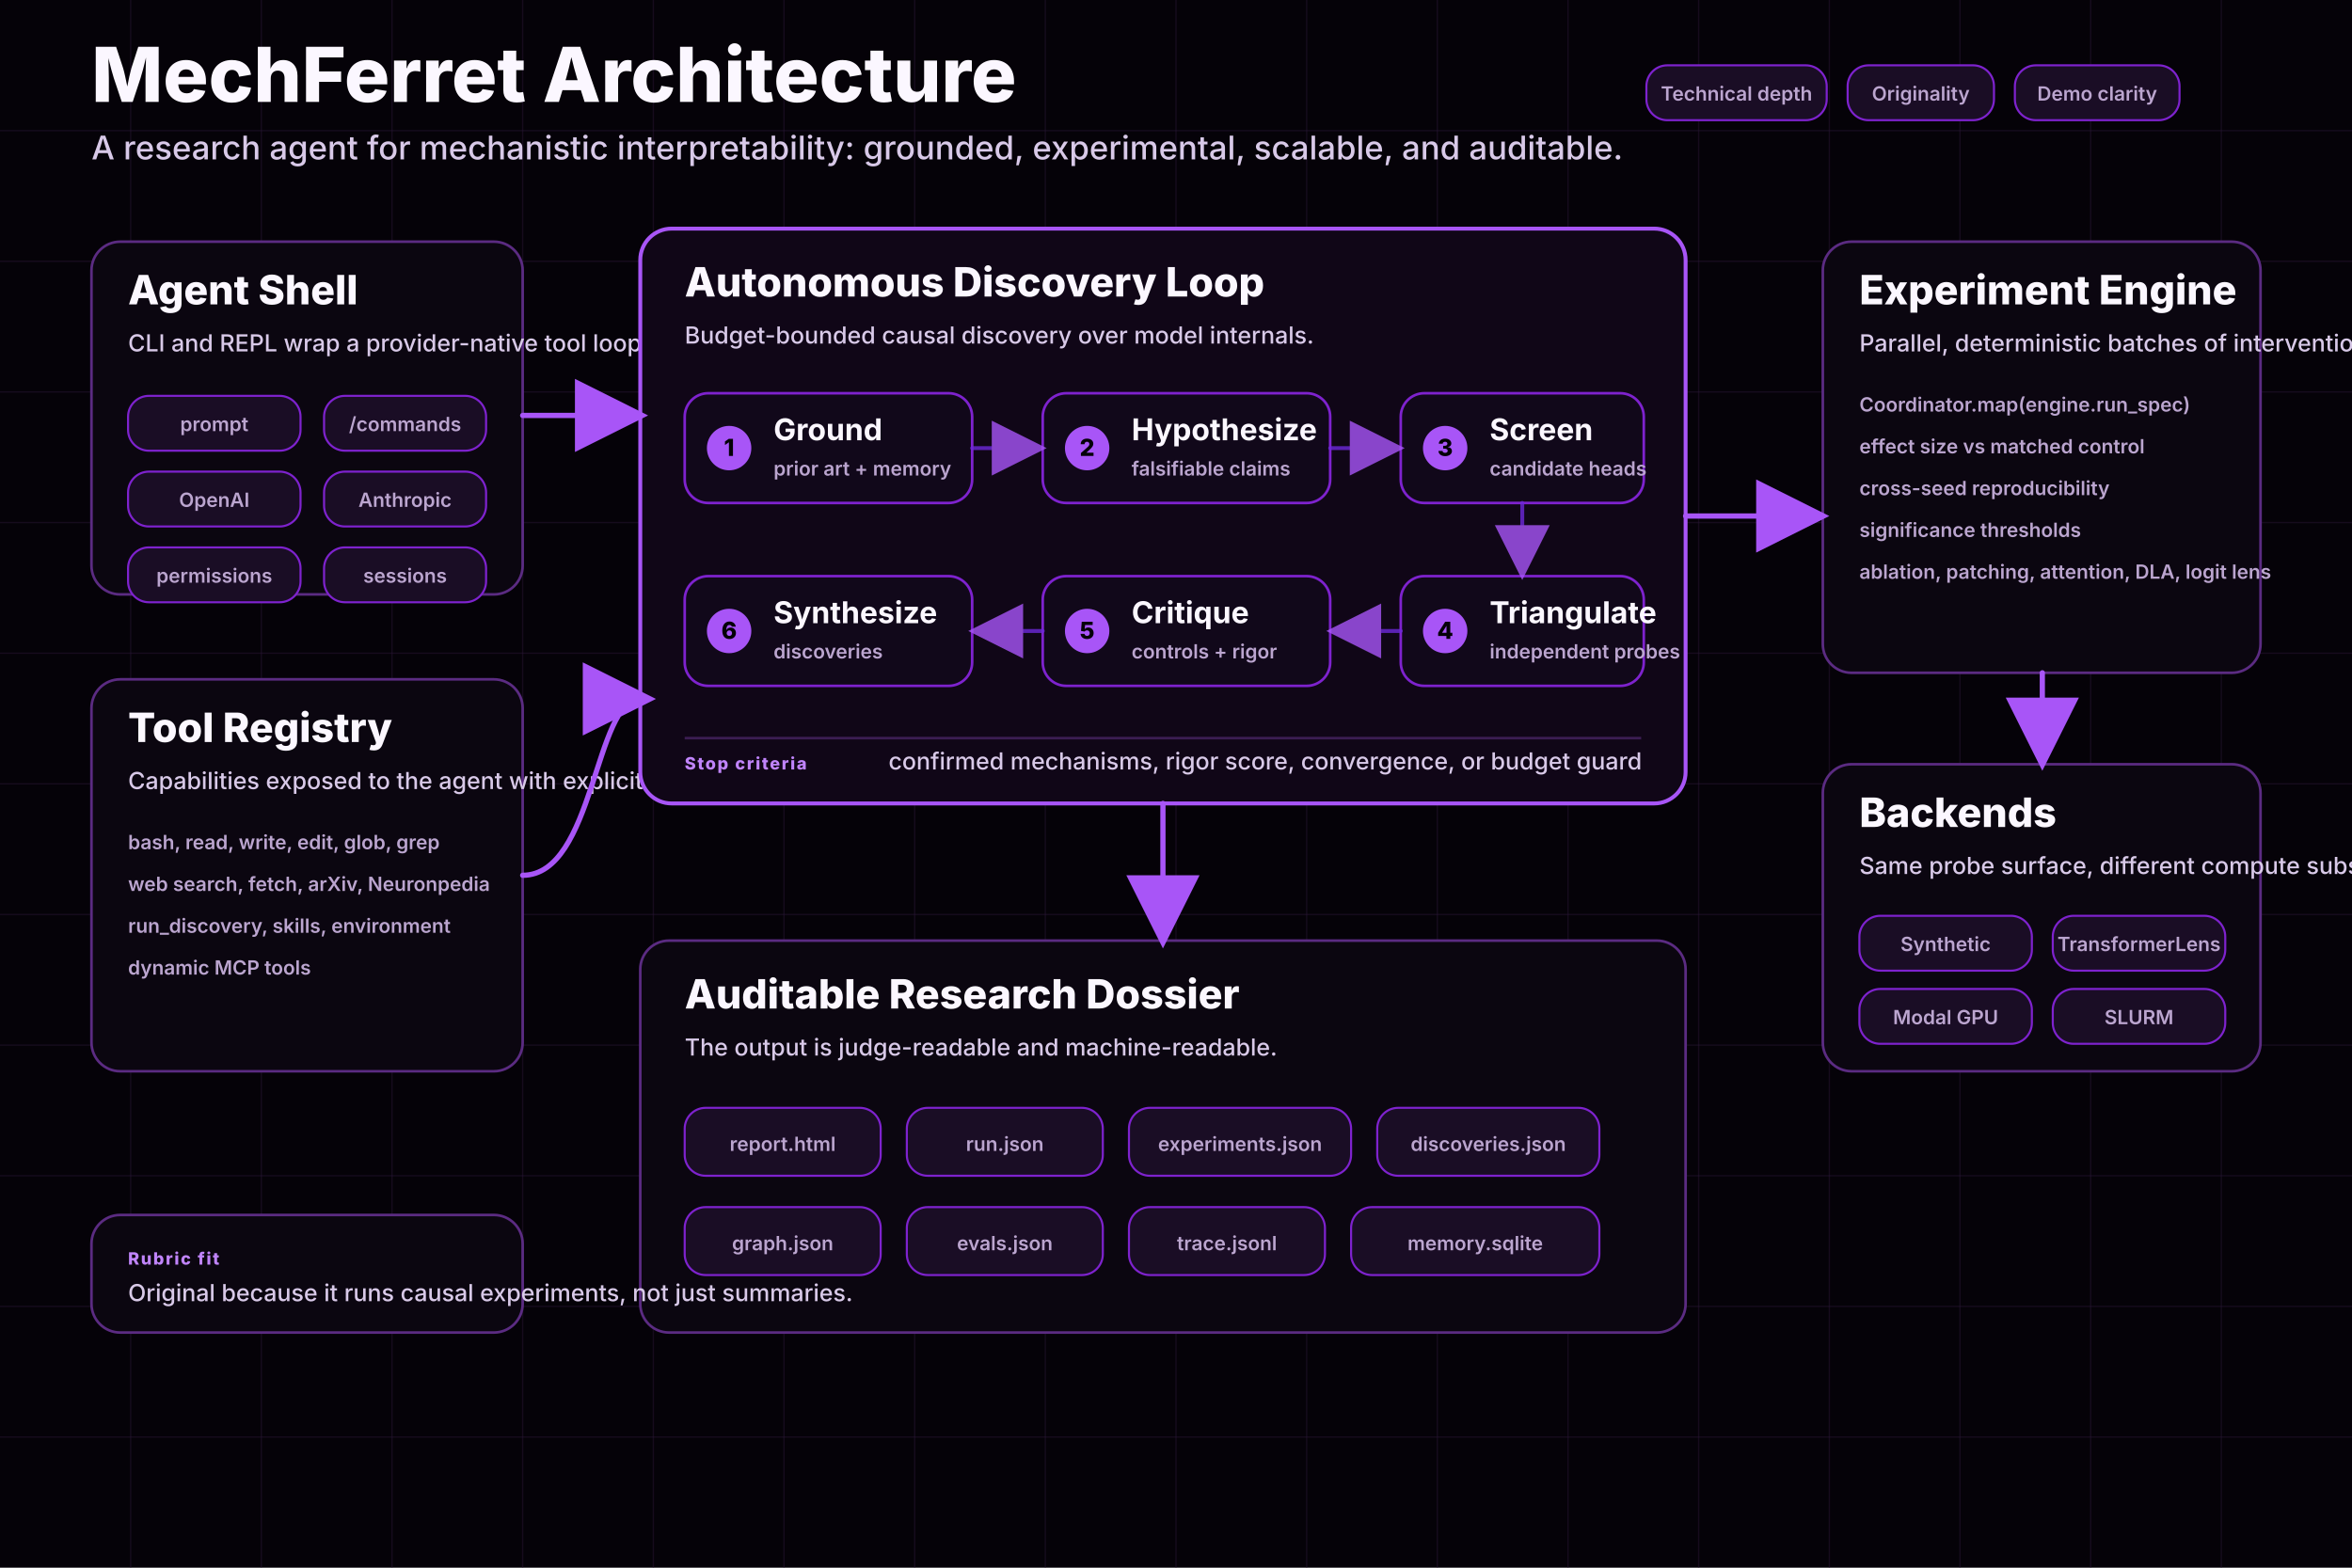
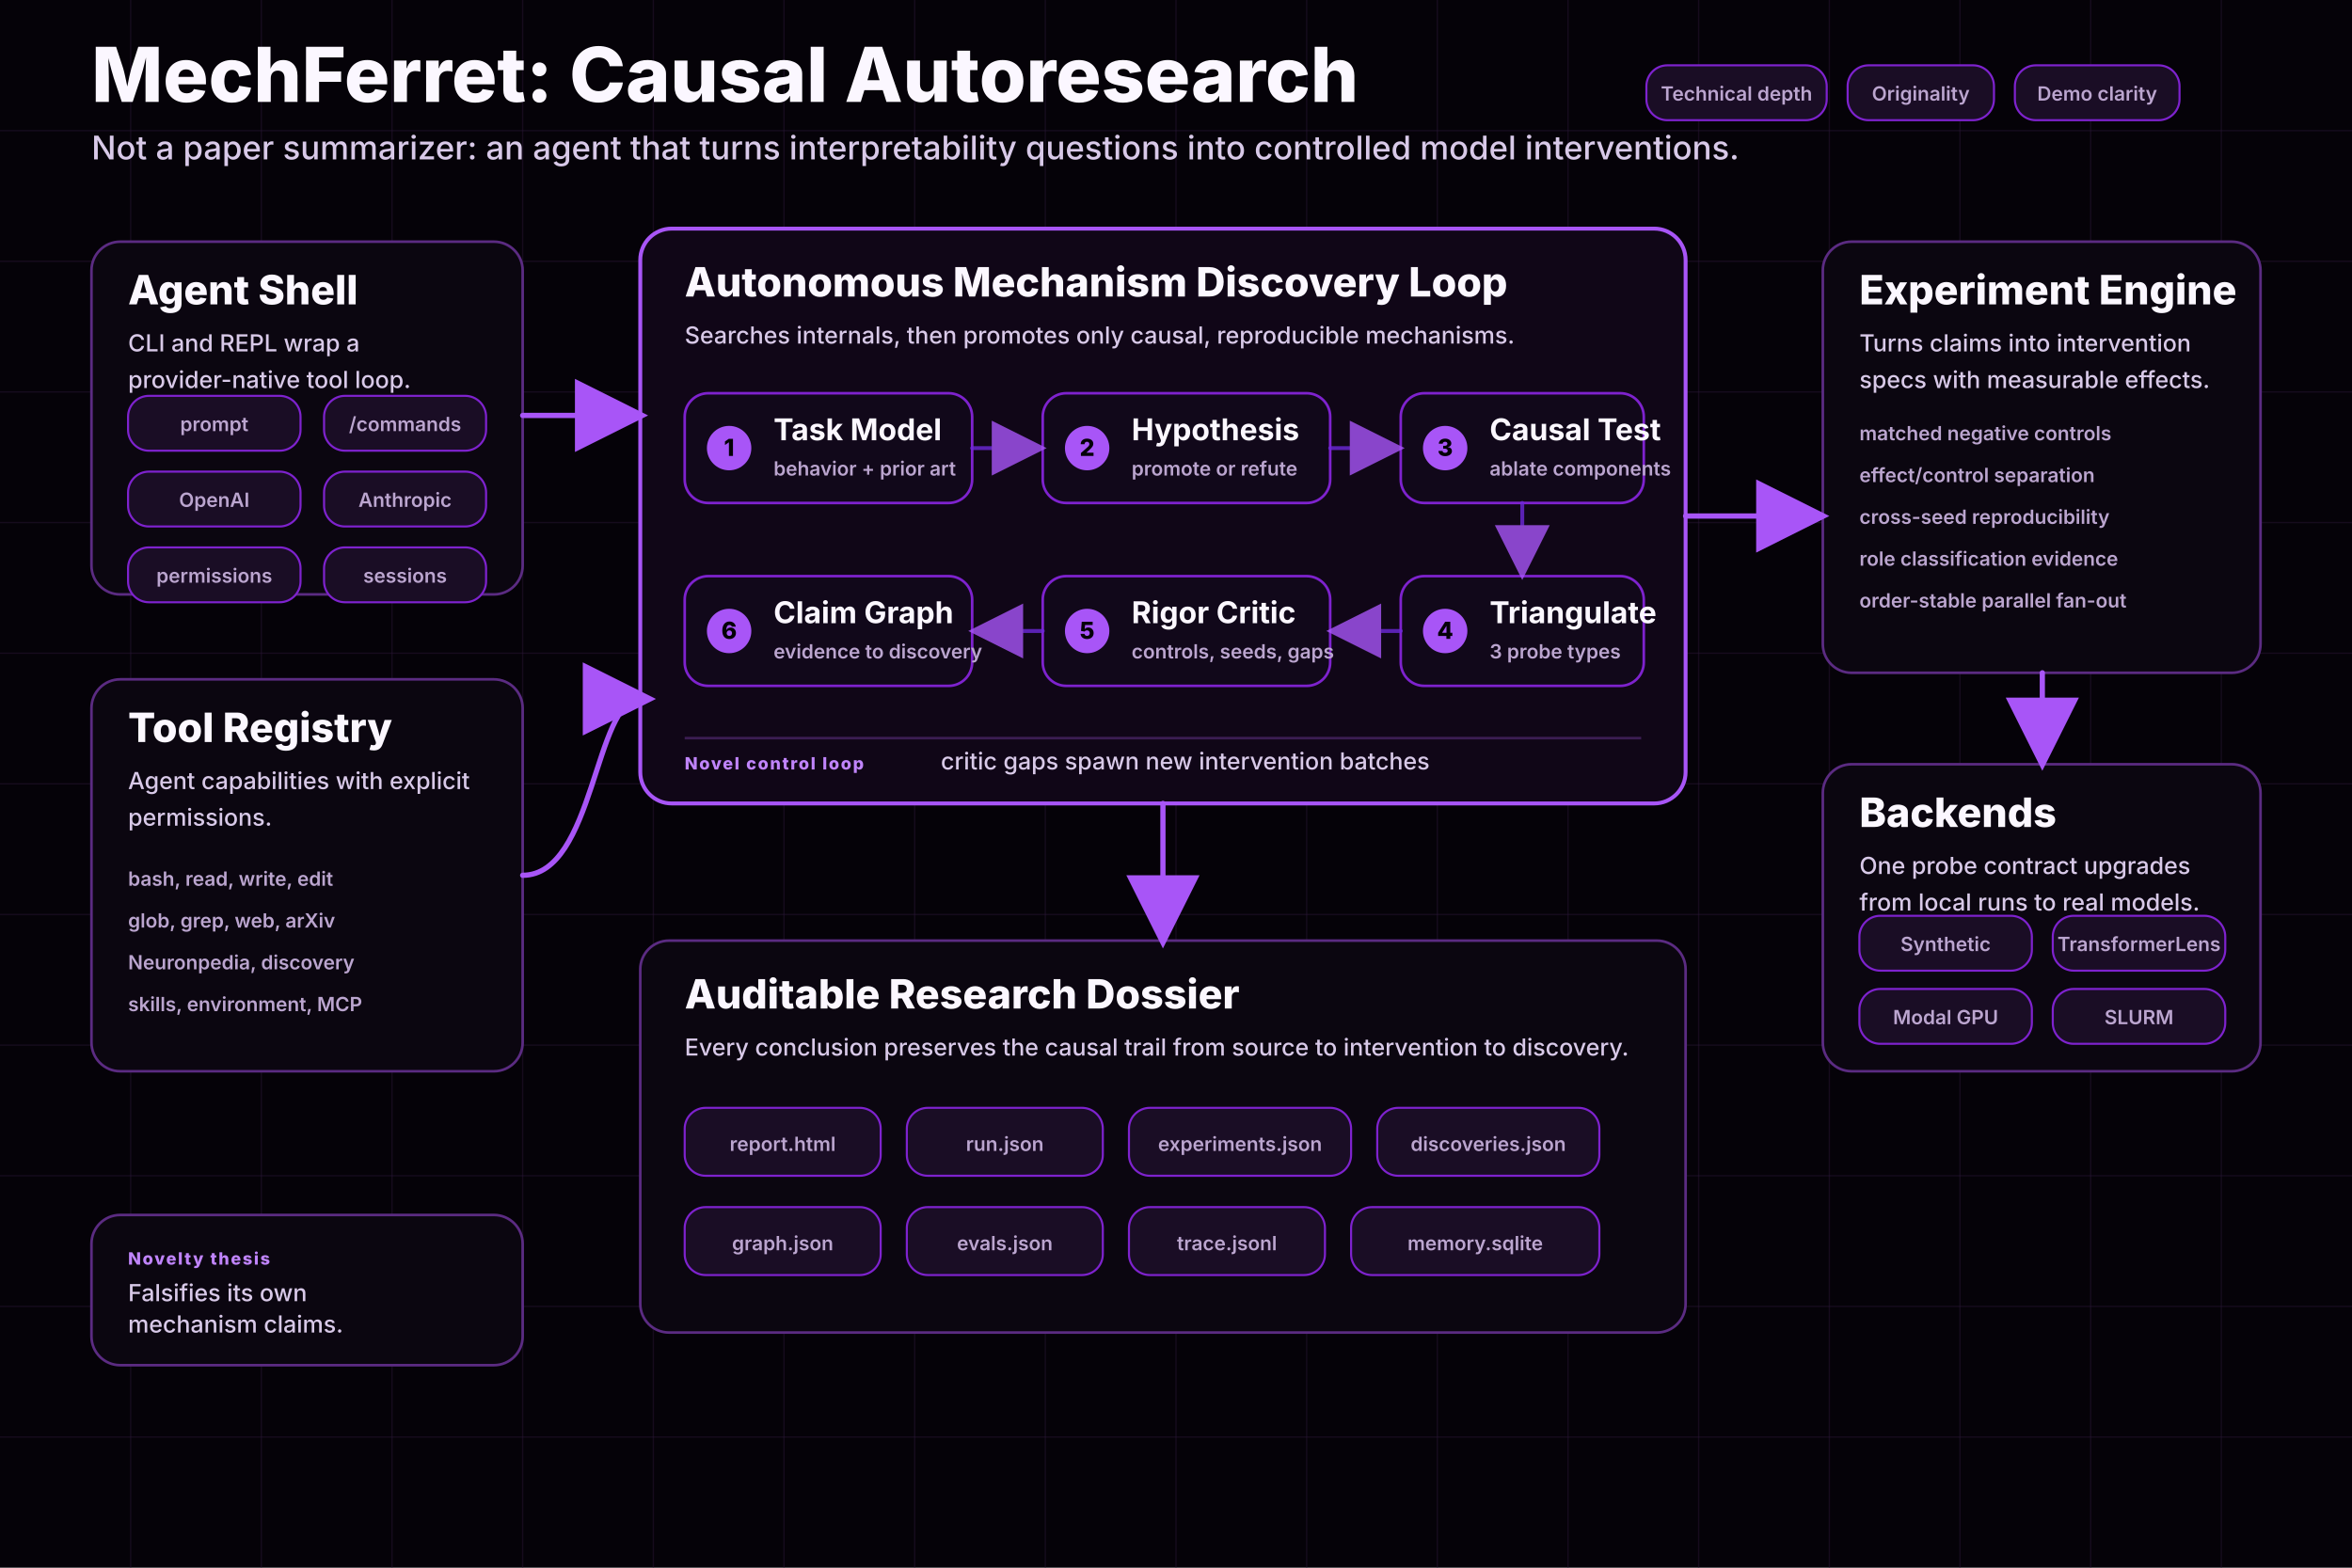
<svg xmlns="http://www.w3.org/2000/svg" width="1800" height="1200" viewBox="0 0 1800 1200" role="img" aria-labelledby="title desc">
  <defs>
    <marker id="arrow" markerWidth="14" markerHeight="14" refX="11" refY="7" orient="auto" markerUnits="strokeWidth">
      <path d="M 0 0 L 14 7 L 0 14 z" fill="#a855f7" />
    </marker>
    <style>
      .bg { fill: #050208; }
      .grid { stroke: #2a1738; stroke-width: 1; opacity: 0.45; }
      .title { font: 800 58px Inter, ui-sans-serif, system-ui, -apple-system, Segoe UI, sans-serif; fill: #fbf7ff; letter-spacing: 0; }
      .subtitle { font: 500 25px Inter, ui-sans-serif, system-ui, -apple-system, Segoe UI, sans-serif; fill: #d8c9e8; letter-spacing: 0; }
      .section { font: 800 31px Inter, ui-sans-serif, system-ui, -apple-system, Segoe UI, sans-serif; fill: #fbf7ff; letter-spacing: 0; }
      .label { font: 750 23px Inter, ui-sans-serif, system-ui, -apple-system, Segoe UI, sans-serif; fill: #fbf7ff; letter-spacing: 0; }
      .body { font: 500 18px Inter, ui-sans-serif, system-ui, -apple-system, Segoe UI, sans-serif; fill: #d8c9e8; letter-spacing: 0; }
      .small { font: 600 15px Inter, ui-sans-serif, system-ui, -apple-system, Segoe UI, sans-serif; fill: #bba5cf; letter-spacing: 0; }
      .eyebrow { font: 800 13px Inter, ui-sans-serif, system-ui, -apple-system, Segoe UI, sans-serif; fill: #c084fc; letter-spacing: 1.2px; text-transform: uppercase; }
      .card { fill: #0b0610; stroke: #5b2b82; stroke-width: 2; rx: 22; }
      .card2 { fill: #11081a; stroke: #7e22ce; stroke-width: 2; rx: 18; }
      .core { fill: #100617; stroke: #a855f7; stroke-width: 3; rx: 24; }
      .chip { fill: #1a0d25; stroke: #7e22ce; stroke-width: 1.6; rx: 16; }
      .line { fill: none; stroke: #a855f7; stroke-width: 4; stroke-linecap: round; stroke-linejoin: round; marker-end: url(#arrow); }
      .lineSoft { fill: none; stroke: #6d28d9; stroke-width: 3; stroke-linecap: round; stroke-linejoin: round; marker-end: url(#arrow); opacity: 0.8; }
      .divider { stroke: #3b1d52; stroke-width: 2; }
      .num { font: 800 18px Inter, ui-sans-serif, system-ui, -apple-system, Segoe UI, sans-serif; fill: #050208; }
      .dot { fill: #a855f7; }
    </style>
  </defs>
  <rect class="bg" width="1800" height="1200" />
  <g>
    <path class="grid" d="M100 0V1200M200 0V1200M300 0V1200M400 0V1200M500 0V1200M600 0V1200M700 0V1200M800 0V1200M900 0V1200M1000 0V1200M1100 0V1200M1200 0V1200M1300 0V1200M1400 0V1200M1500 0V1200M1600 0V1200M1700 0V1200" />
    <path class="grid" d="M0 100H1800M0 200H1800M0 300H1800M0 400H1800M0 500H1800M0 600H1800M0 700H1800M0 800H1800M0 900H1800M0 1000H1800M0 1100H1800" />
  </g>
-   <text x="70" y="78" class="title">MechFerret Architecture</text>
-   <text x="70" y="122" class="subtitle">A research agent for mechanistic interpretability: grounded, experimental, scalable, and auditable.</text>
+   <text x="70" y="78" class="title">MechFerret: Causal Autoresearch</text>
+   <text x="70" y="122" class="subtitle">Not a paper summarizer: an agent that turns interpretability questions into controlled model interventions.</text>
  <g transform="translate(1260,50)">
    <rect class="chip" x="0" y="0" width="138" height="42" />
    <text x="69" y="27" class="small" text-anchor="middle">Technical depth</text>
    <rect class="chip" x="154" y="0" width="112" height="42" />
    <text x="210" y="27" class="small" text-anchor="middle">Originality</text>
    <rect class="chip" x="282" y="0" width="126" height="42" />
    <text x="345" y="27" class="small" text-anchor="middle">Demo clarity</text>
  </g>
  <g transform="translate(70,185)">
    <rect class="card" width="330" height="270" />
    <text x="28" y="48" class="section">Agent Shell</text>
-     <text x="28" y="84" class="body">CLI and REPL wrap a provider-native tool loop.</text>
+     <text x="28" y="84" class="body">CLI and REPL wrap a</text>
+     <text x="28" y="112" class="body">provider-native tool loop.</text>
    <g transform="translate(28,118)">
      <rect class="chip" x="0" y="0" width="132" height="42" />
      <text x="66" y="27" class="small" text-anchor="middle">prompt</text>
      <rect class="chip" x="150" y="0" width="124" height="42" />
      <text x="212" y="27" class="small" text-anchor="middle">/commands</text>
      <rect class="chip" x="0" y="58" width="132" height="42" />
      <text x="66" y="85" class="small" text-anchor="middle">OpenAI</text>
      <rect class="chip" x="150" y="58" width="124" height="42" />
      <text x="212" y="85" class="small" text-anchor="middle">Anthropic</text>
      <rect class="chip" x="0" y="116" width="132" height="42" />
      <text x="66" y="143" class="small" text-anchor="middle">permissions</text>
      <rect class="chip" x="150" y="116" width="124" height="42" />
      <text x="212" y="143" class="small" text-anchor="middle">sessions</text>
    </g>
  </g>
  <g transform="translate(70,520)">
    <rect class="card" width="330" height="300" />
    <text x="28" y="48" class="section">Tool Registry</text>
-     <text x="28" y="84" class="body">Capabilities exposed to the agent with explicit permissions.</text>
-     <text x="28" y="130" class="small">bash, read, write, edit, glob, grep</text>
-     <text x="28" y="162" class="small">web search, fetch, arXiv, Neuronpedia</text>
-     <text x="28" y="194" class="small">run_discovery, skills, environment</text>
-     <text x="28" y="226" class="small">dynamic MCP tools</text>
+     <text x="28" y="84" class="body">Agent capabilities with explicit</text>
+     <text x="28" y="112" class="body">permissions.</text>
+     <text x="28" y="158" class="small">bash, read, write, edit</text>
+     <text x="28" y="190" class="small">glob, grep, web, arXiv</text>
+     <text x="28" y="222" class="small">Neuronpedia, discovery</text>
+     <text x="28" y="254" class="small">skills, environment, MCP</text>
  </g>
  <g transform="translate(490,175)">
    <rect class="core" width="800" height="440" />
-     <text x="34" y="52" class="section">Autonomous Discovery Loop</text>
-     <text x="34" y="88" class="body">Budget-bounded causal discovery over model internals.</text>
+     <text x="34" y="52" class="section">Autonomous Mechanism Discovery Loop</text>
+     <text x="34" y="88" class="body">Searches internals, then promotes only causal, reproducible mechanisms.</text>
    <g transform="translate(34,126)">
      <rect class="card2" x="0" y="0" width="220" height="84" />
      <circle class="dot" cx="34" cy="42" r="17" />
      <text x="34" y="48" class="num" text-anchor="middle">1</text>
-       <text x="68" y="36" class="label">Ground</text>
-       <text x="68" y="63" class="small">prior art + memory</text>
+       <text x="68" y="36" class="label">Task Model</text>
+       <text x="68" y="63" class="small">behavior + prior art</text>
      <rect class="card2" x="274" y="0" width="220" height="84" />
      <circle class="dot" cx="308" cy="42" r="17" />
      <text x="308" y="48" class="num" text-anchor="middle">2</text>
-       <text x="342" y="36" class="label">Hypothesize</text>
-       <text x="342" y="63" class="small">falsifiable claims</text>
+       <text x="342" y="36" class="label">Hypothesis</text>
+       <text x="342" y="63" class="small">promote or refute</text>
      <rect class="card2" x="548" y="0" width="186" height="84" />
      <circle class="dot" cx="582" cy="42" r="17" />
      <text x="582" y="48" class="num" text-anchor="middle">3</text>
-       <text x="616" y="36" class="label">Screen</text>
-       <text x="616" y="63" class="small">candidate heads</text>
+       <text x="616" y="36" class="label">Causal Test</text>
+       <text x="616" y="63" class="small">ablate components</text>
      <rect class="card2" x="548" y="140" width="186" height="84" />
      <circle class="dot" cx="582" cy="182" r="17" />
      <text x="582" y="188" class="num" text-anchor="middle">4</text>
      <text x="616" y="176" class="label">Triangulate</text>
-       <text x="616" y="203" class="small">independent probes</text>
+       <text x="616" y="203" class="small">3 probe types</text>
      <rect class="card2" x="274" y="140" width="220" height="84" />
      <circle class="dot" cx="308" cy="182" r="17" />
      <text x="308" y="188" class="num" text-anchor="middle">5</text>
-       <text x="342" y="176" class="label">Critique</text>
-       <text x="342" y="203" class="small">controls + rigor</text>
+       <text x="342" y="176" class="label">Rigor Critic</text>
+       <text x="342" y="203" class="small">controls, seeds, gaps</text>
      <rect class="card2" x="0" y="140" width="220" height="84" />
      <circle class="dot" cx="34" cy="182" r="17" />
      <text x="34" y="188" class="num" text-anchor="middle">6</text>
-       <text x="68" y="176" class="label">Synthesize</text>
-       <text x="68" y="203" class="small">discoveries</text>
+       <text x="68" y="176" class="label">Claim Graph</text>
+       <text x="68" y="203" class="small">evidence to discovery</text>
      <path class="lineSoft" d="M220 42H268" />
      <path class="lineSoft" d="M494 42H542" />
      <path class="lineSoft" d="M641 84V134" />
      <path class="lineSoft" d="M548 182H500" />
      <path class="lineSoft" d="M274 182H226" />
    </g>
    <line class="divider" x1="34" y1="390" x2="766" y2="390" />
-     <text x="34" y="414" class="eyebrow">Stop criteria</text>
-     <text x="190" y="414" class="body">confirmed mechanisms, rigor score, convergence, or budget guard</text>
+     <text x="34" y="414" class="eyebrow">Novel control loop</text>
+     <text x="230" y="414" class="body">critic gaps spawn new intervention batches</text>
  </g>
  <g transform="translate(1395,185)">
    <rect class="card" width="335" height="330" />
    <text x="28" y="48" class="section">Experiment Engine</text>
-     <text x="28" y="84" class="body">Parallel, deterministic batches of intervention specs.</text>
-     <text x="28" y="130" class="small">Coordinator.map(engine.run_spec)</text>
-     <text x="28" y="162" class="small">effect size vs matched control</text>
-     <text x="28" y="194" class="small">cross-seed reproducibility</text>
-     <text x="28" y="226" class="small">significance thresholds</text>
-     <text x="28" y="258" class="small">ablation, patching, attention, DLA, logit lens</text>
+     <text x="28" y="84" class="body">Turns claims into intervention</text>
+     <text x="28" y="112" class="body">specs with measurable effects.</text>
+     <text x="28" y="152" class="small">matched negative controls</text>
+     <text x="28" y="184" class="small">effect/control separation</text>
+     <text x="28" y="216" class="small">cross-seed reproducibility</text>
+     <text x="28" y="248" class="small">role classification evidence</text>
+     <text x="28" y="280" class="small">order-stable parallel fan-out</text>
  </g>
  <g transform="translate(1395,585)">
    <rect class="card" width="335" height="235" />
    <text x="28" y="48" class="section">Backends</text>
-     <text x="28" y="84" class="body">Same probe surface, different compute substrate.</text>
+     <text x="28" y="84" class="body">One probe contract upgrades</text>
+     <text x="28" y="112" class="body">from local runs to real models.</text>
    <rect class="chip" x="28" y="116" width="132" height="42" />
    <text x="94" y="143" class="small" text-anchor="middle">Synthetic</text>
    <rect class="chip" x="176" y="116" width="132" height="42" />
    <text x="242" y="143" class="small" text-anchor="middle">TransformerLens</text>
    <rect class="chip" x="28" y="172" width="132" height="42" />
    <text x="94" y="199" class="small" text-anchor="middle">Modal GPU</text>
    <rect class="chip" x="176" y="172" width="132" height="42" />
    <text x="242" y="199" class="small" text-anchor="middle">SLURM</text>
  </g>
  <g transform="translate(490,720)">
    <rect class="card" width="800" height="300" />
    <text x="34" y="52" class="section">Auditable Research Dossier</text>
-     <text x="34" y="88" class="body">The output is judge-readable and machine-readable.</text>
+     <text x="34" y="88" class="body">Every conclusion preserves the causal trail from source to intervention to discovery.</text>
    <g transform="translate(34,128)">
      <rect class="chip" x="0" y="0" width="150" height="52" />
      <text x="75" y="33" class="small" text-anchor="middle">report.html</text>
      <rect class="chip" x="170" y="0" width="150" height="52" />
      <text x="245" y="33" class="small" text-anchor="middle">run.json</text>
      <rect class="chip" x="340" y="0" width="170" height="52" />
      <text x="425" y="33" class="small" text-anchor="middle">experiments.json</text>
      <rect class="chip" x="530" y="0" width="170" height="52" />
      <text x="615" y="33" class="small" text-anchor="middle">discoveries.json</text>
      <rect class="chip" x="0" y="76" width="150" height="52" />
      <text x="75" y="109" class="small" text-anchor="middle">graph.json</text>
      <rect class="chip" x="170" y="76" width="150" height="52" />
      <text x="245" y="109" class="small" text-anchor="middle">evals.json</text>
      <rect class="chip" x="340" y="76" width="150" height="52" />
      <text x="415" y="109" class="small" text-anchor="middle">trace.jsonl</text>
      <rect class="chip" x="510" y="76" width="190" height="52" />
      <text x="605" y="109" class="small" text-anchor="middle">memory.sqlite</text>
    </g>
  </g>
  <path class="line" d="M400 318H484" />
  <path class="line" d="M400 670C455 670 455 535 490 535" />
  <path class="line" d="M1290 395H1388" />
  <path class="line" d="M1563 515V578" />
  <path class="line" d="M890 615V714" />
  <g transform="translate(70,930)">
-     <rect class="card" width="330" height="90" />
-     <text x="28" y="38" class="eyebrow">Rubric fit</text>
-     <text x="28" y="66" class="body">Original because it runs causal experiments, not just summaries.</text>
+     <rect class="card" width="330" height="115" />
+     <text x="28" y="38" class="eyebrow">Novelty thesis</text>
+     <text x="28" y="66" class="body">Falsifies its own</text>
+     <text x="28" y="90" class="body">mechanism claims.</text>
  </g>
</svg>
